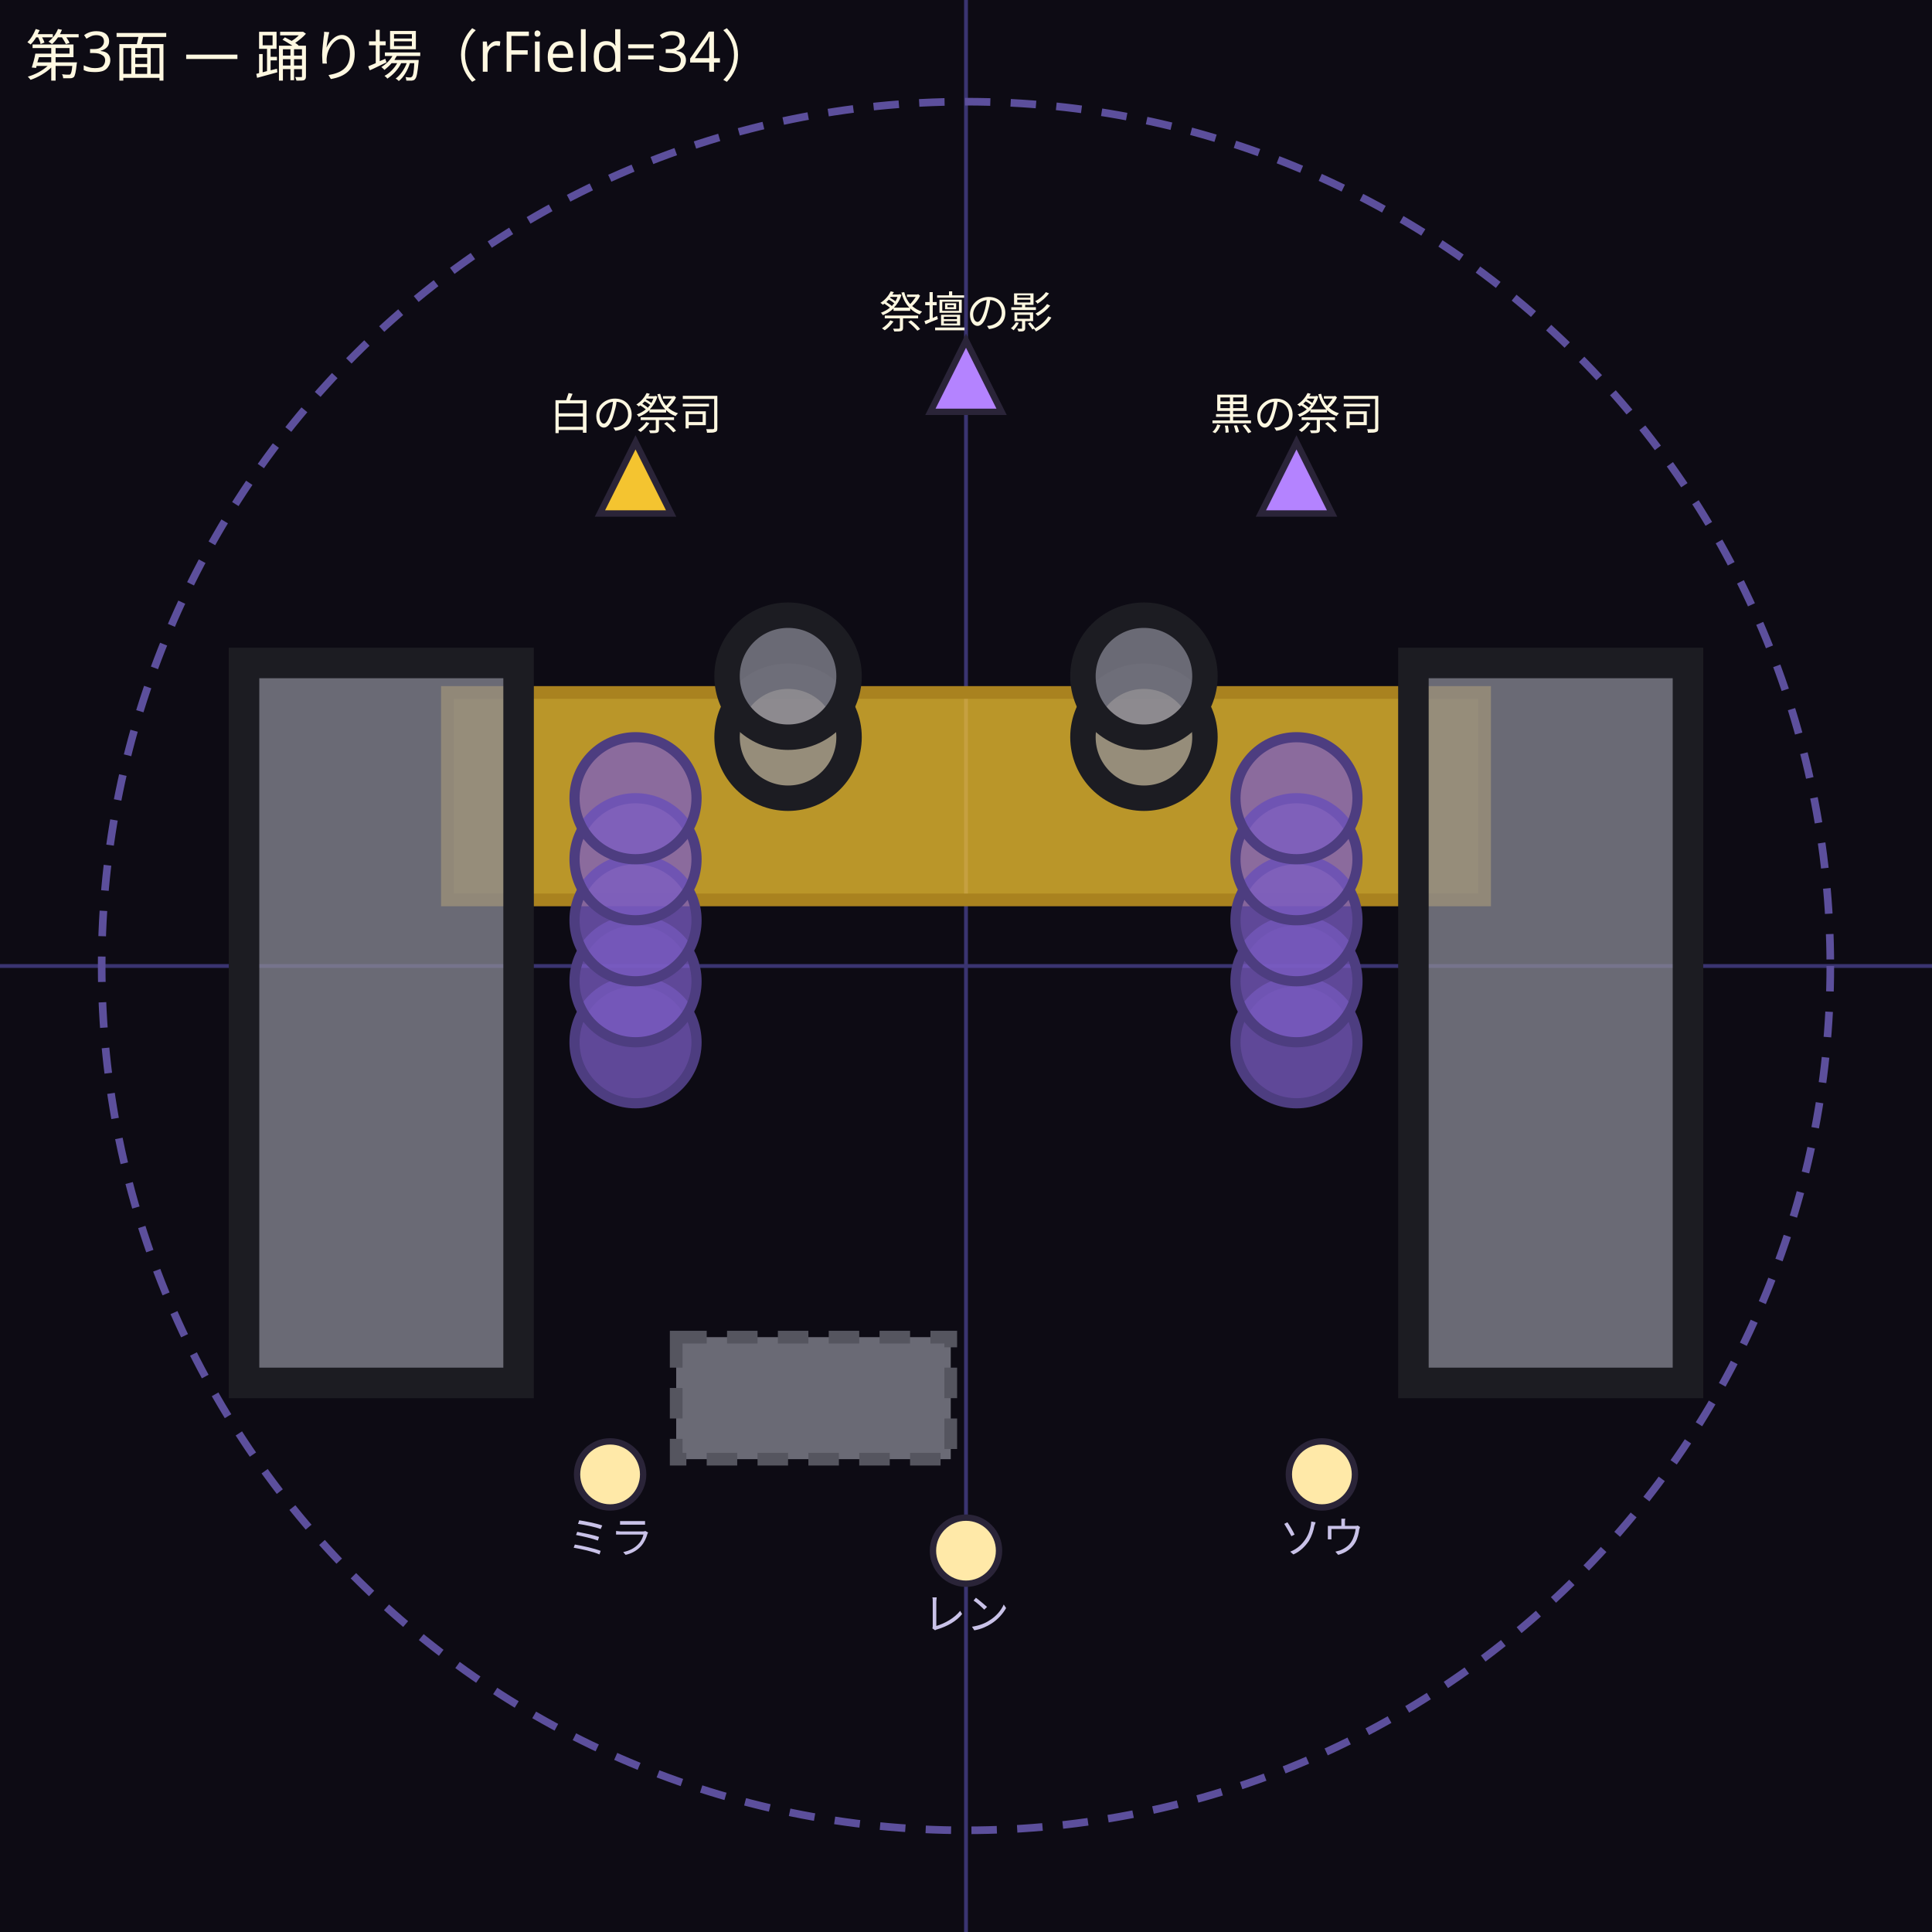
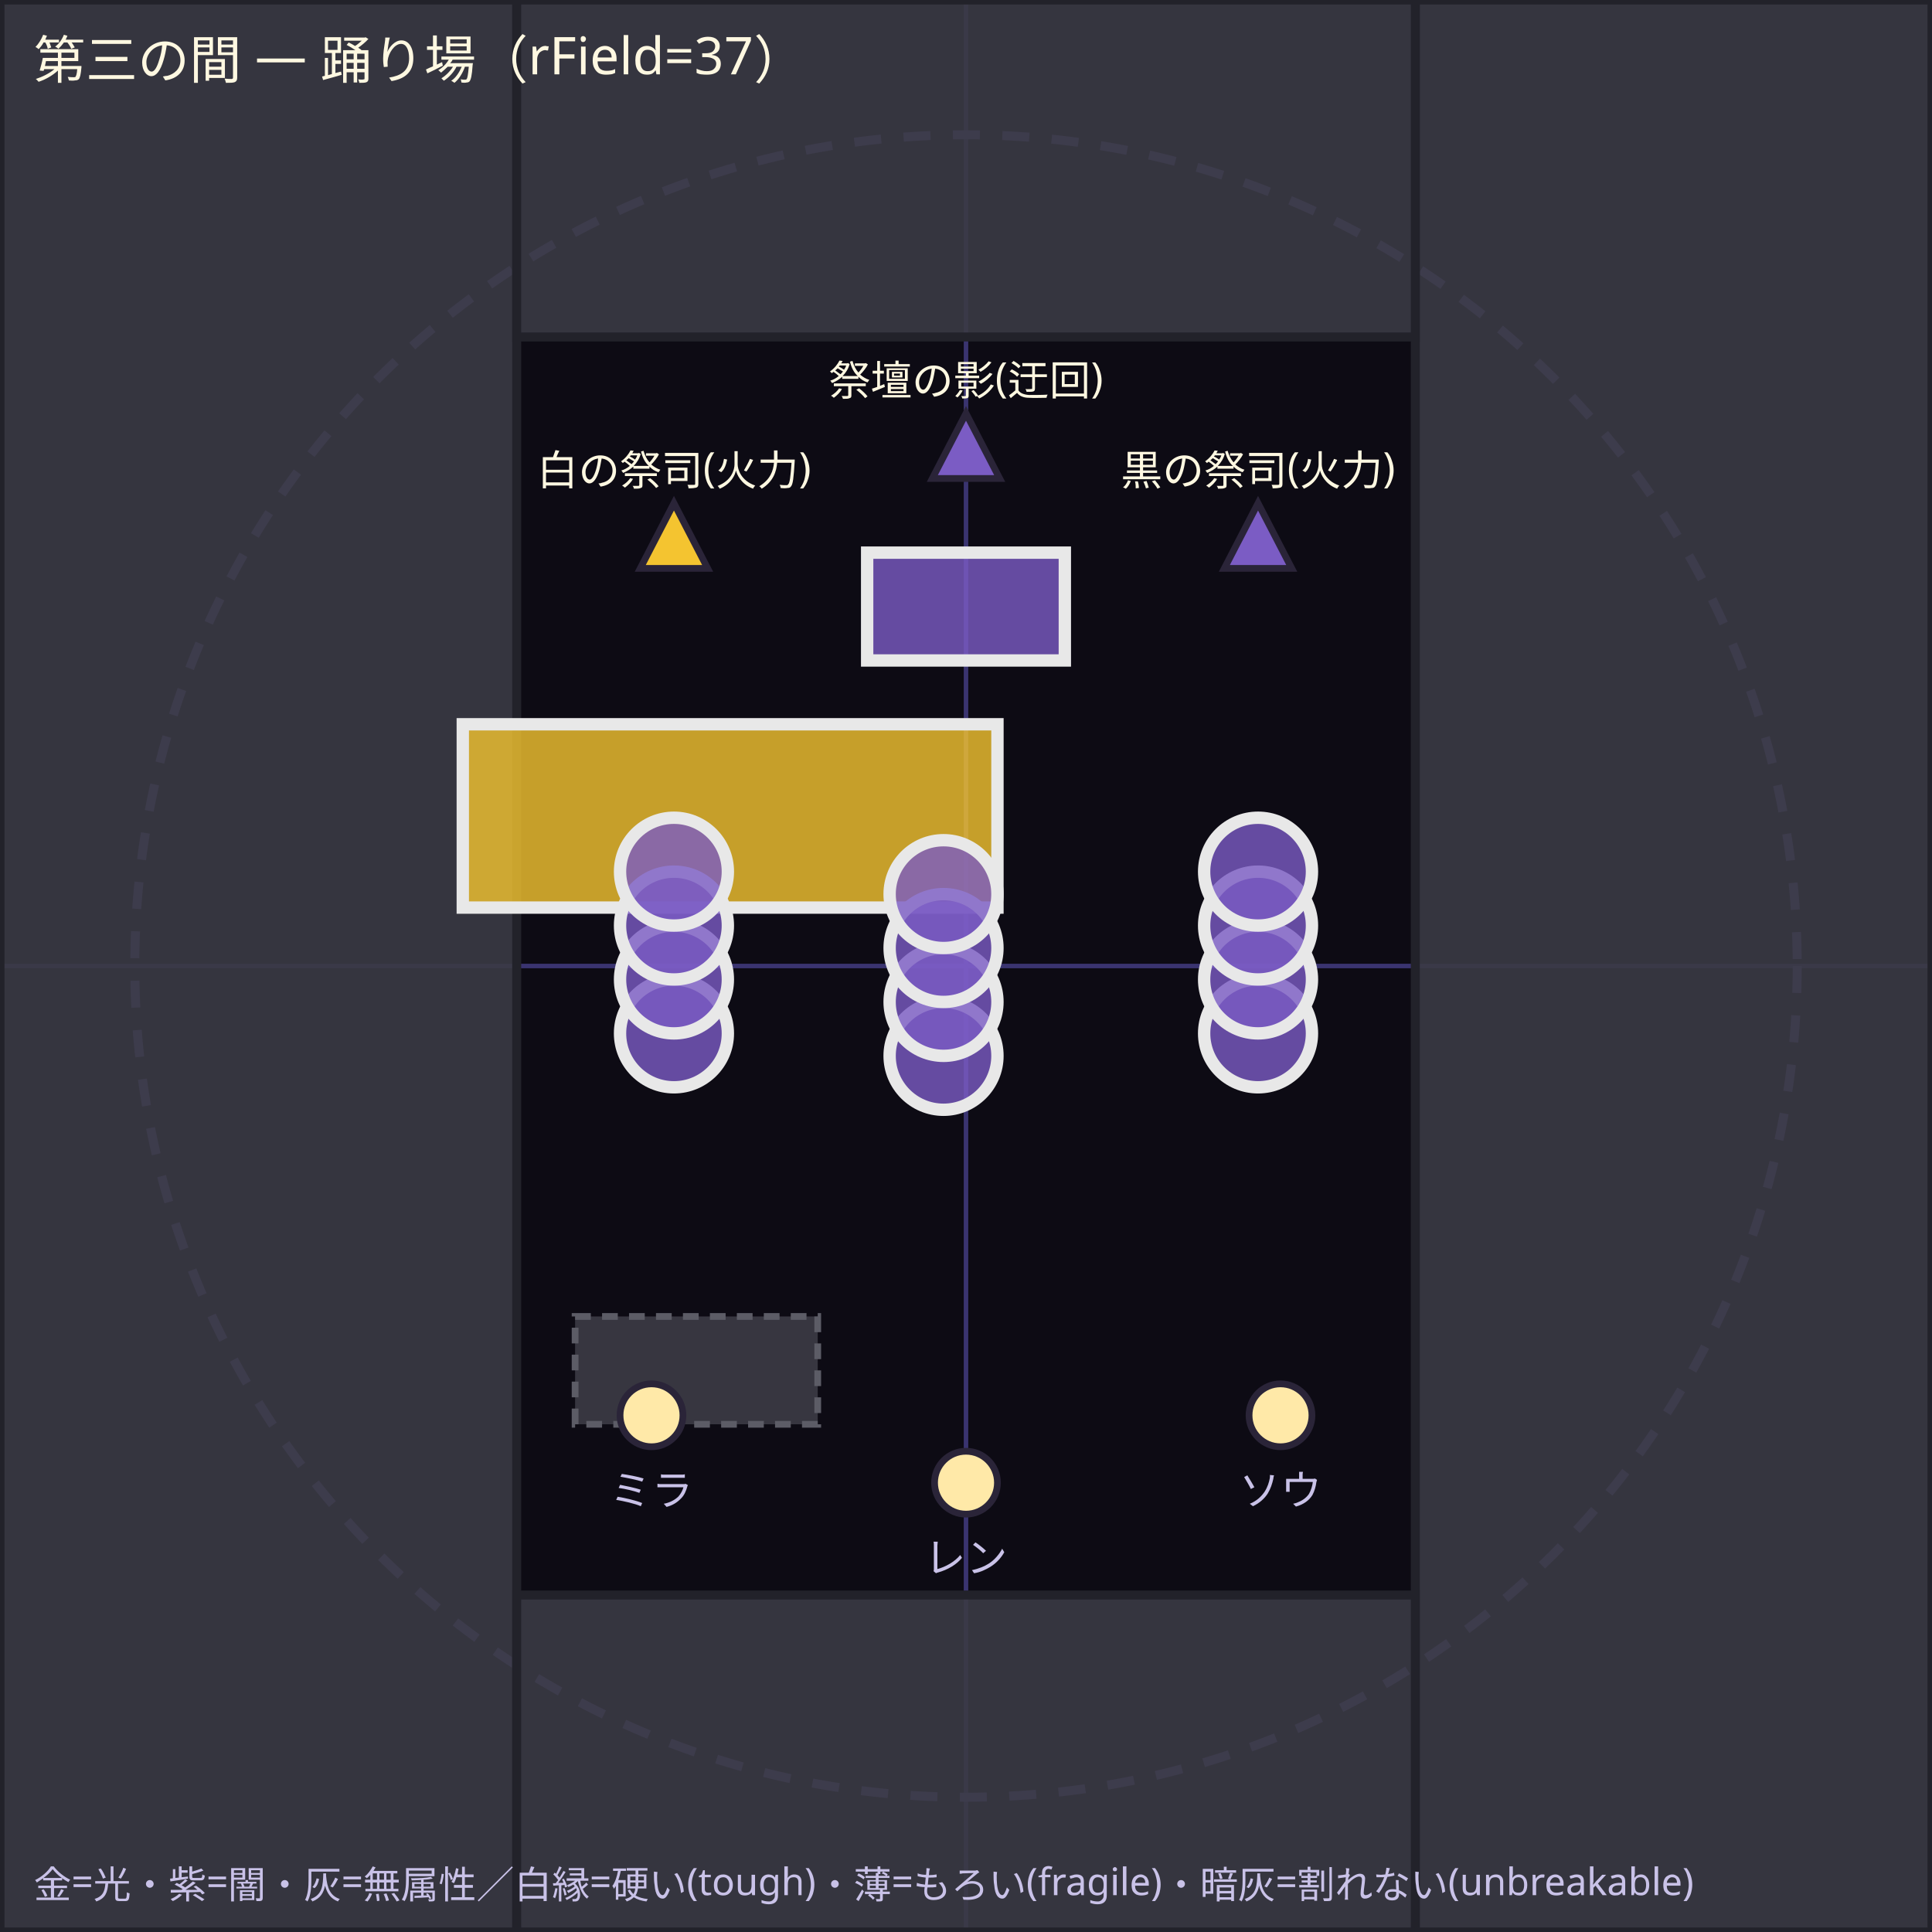
- <svg xmlns="http://www.w3.org/2000/svg" viewBox="-38 -38 76 76" font-family="sans-serif">
-   <rect x="-38" y="-38" width="76" height="76" fill="#0d0b14" />
-   <line x1="-38" y1="0" x2="38" y2="0" stroke="#3a3470" stroke-width="0.15" />
-   <line x1="0" y1="-38" x2="0" y2="38" stroke="#3a3470" stroke-width="0.15" />
-   <circle cx="0" cy="0" r="34" fill="none" stroke="#5c4f9c" stroke-width="0.3" stroke-dasharray="1,0.8" />
-   <rect x="-20.4" y="-10.76" width="40.8" height="8.16" fill="#f4c430" fill-opacity="0.75" stroke="#a9821f" stroke-width="0.5" />
-   <circle cx="-13" cy="3" r="2.4" fill="#7b5cc4" fill-opacity="0.75" stroke="#4d3d80" stroke-width="0.4" />
-   <circle cx="-13" cy="0.6" r="2.4" fill="#7b5cc4" fill-opacity="0.75" stroke="#4d3d80" stroke-width="0.4" />
-   <circle cx="-13" cy="-1.8" r="2.4" fill="#7b5cc4" fill-opacity="0.75" stroke="#4d3d80" stroke-width="0.4" />
-   <circle cx="-13" cy="-4.2" r="2.4" fill="#7b5cc4" fill-opacity="0.75" stroke="#4d3d80" stroke-width="0.4" />
-   <circle cx="-13" cy="-6.6" r="2.4" fill="#7b5cc4" fill-opacity="0.75" stroke="#4d3d80" stroke-width="0.4" />
-   <circle cx="13" cy="3" r="2.4" fill="#7b5cc4" fill-opacity="0.75" stroke="#4d3d80" stroke-width="0.4" />
-   <circle cx="13" cy="0.6" r="2.4" fill="#7b5cc4" fill-opacity="0.75" stroke="#4d3d80" stroke-width="0.4" />
-   <circle cx="13" cy="-1.8" r="2.4" fill="#7b5cc4" fill-opacity="0.75" stroke="#4d3d80" stroke-width="0.4" />
-   <circle cx="13" cy="-4.2" r="2.4" fill="#7b5cc4" fill-opacity="0.75" stroke="#4d3d80" stroke-width="0.4" />
-   <circle cx="13" cy="-6.6" r="2.4" fill="#7b5cc4" fill-opacity="0.75" stroke="#4d3d80" stroke-width="0.4" />
-   <circle cx="-7" cy="-9" r="2.4" fill="#8a8a96" fill-opacity="0.75" stroke="#1c1c22" stroke-width="1" />
-   <circle cx="-7" cy="-11.4" r="2.4" fill="#8a8a96" fill-opacity="0.75" stroke="#1c1c22" stroke-width="1" />
-   <circle cx="7" cy="-9" r="2.4" fill="#8a8a96" fill-opacity="0.75" stroke="#1c1c22" stroke-width="1" />
-   <circle cx="7" cy="-11.4" r="2.4" fill="#8a8a96" fill-opacity="0.75" stroke="#1c1c22" stroke-width="1" />
-   <rect x="-11.4" y="14.6" width="10.8" height="4.8" fill="#8a8a96" fill-opacity="0.75" stroke="#55555f" stroke-width="0.5" stroke-dasharray="1.2,0.8" />
-   <rect x="17.6" y="-11.92" width="10.8" height="28.32" fill="#8a8a96" fill-opacity="0.75" stroke="#1c1c22" stroke-width="1.2" />
-   <rect x="-28.4" y="-11.92" width="10.8" height="28.32" fill="#8a8a96" fill-opacity="0.75" stroke="#1c1c22" stroke-width="1.2" />
+ <svg xmlns="http://www.w3.org/2000/svg" viewBox="-43 -43 86 86" font-family="sans-serif">
+   <rect x="-43" y="-43" width="86" height="86" fill="#0d0b14" />
+   <line x1="-43" y1="0" x2="43" y2="0" stroke="#3a3470" stroke-width="0.2" />
+   <line x1="0" y1="-43" x2="0" y2="43" stroke="#3a3470" stroke-width="0.2" />
+   <circle cx="0" cy="0" r="37" fill="none" stroke="#5c4f9c" stroke-width="0.4" stroke-dasharray="1.2,1" />
+   <rect x="-43" y="-43" width="23" height="86" fill="#3a3a44" fill-opacity="0.9" stroke="#22222a" stroke-width="0.4" />
+   <rect x="20" y="-43" width="23" height="86" fill="#3a3a44" fill-opacity="0.9" stroke="#22222a" stroke-width="0.4" />
+   <rect x="-20" y="-43" width="40" height="15" fill="#3a3a44" fill-opacity="0.9" stroke="#22222a" stroke-width="0.4" />
+   <rect x="-20" y="28" width="40" height="15" fill="#3a3a44" fill-opacity="0.9" stroke="#22222a" stroke-width="0.4" />
+   <rect x="-22.4" y="-10.76" width="23.8" height="8.16" fill="#f4c430" fill-opacity="0.8" stroke="#e8e8e8" stroke-width="0.55" />
+   <circle cx="-1" cy="4" r="2.4" fill="#7b5cc4" fill-opacity="0.8" stroke="#e8e8e8" stroke-width="0.55" />
+   <circle cx="-1" cy="1.6" r="2.4" fill="#7b5cc4" fill-opacity="0.8" stroke="#e8e8e8" stroke-width="0.55" />
+   <circle cx="-1" cy="-0.8" r="2.4" fill="#7b5cc4" fill-opacity="0.8" stroke="#e8e8e8" stroke-width="0.55" />
+   <circle cx="-1" cy="-3.2" r="2.4" fill="#7b5cc4" fill-opacity="0.8" stroke="#e8e8e8" stroke-width="0.55" />
+   <circle cx="-13" cy="3" r="2.4" fill="#7b5cc4" fill-opacity="0.8" stroke="#e8e8e8" stroke-width="0.55" />
+   <circle cx="-13" cy="0.6" r="2.4" fill="#7b5cc4" fill-opacity="0.8" stroke="#e8e8e8" stroke-width="0.55" />
+   <circle cx="-13" cy="-1.8" r="2.4" fill="#7b5cc4" fill-opacity="0.8" stroke="#e8e8e8" stroke-width="0.55" />
+   <circle cx="-13" cy="-4.2" r="2.4" fill="#7b5cc4" fill-opacity="0.8" stroke="#e8e8e8" stroke-width="0.55" />
+   <circle cx="13" cy="3" r="2.4" fill="#7b5cc4" fill-opacity="0.8" stroke="#e8e8e8" stroke-width="0.55" />
+   <circle cx="13" cy="0.6" r="2.4" fill="#7b5cc4" fill-opacity="0.8" stroke="#e8e8e8" stroke-width="0.55" />
+   <circle cx="13" cy="-1.8" r="2.4" fill="#7b5cc4" fill-opacity="0.8" stroke="#e8e8e8" stroke-width="0.55" />
+   <circle cx="13" cy="-4.2" r="2.4" fill="#7b5cc4" fill-opacity="0.8" stroke="#e8e8e8" stroke-width="0.55" />
+   <rect x="-4.4" y="-18.4" width="8.8" height="4.8" fill="#7b5cc4" fill-opacity="0.8" stroke="#e8e8e8" stroke-width="0.55" />
+   <rect x="-17.4" y="15.6" width="10.8" height="4.8" fill="#9a9aa8" fill-opacity="0.3" stroke="#5c5c66" stroke-width="0.3" stroke-dasharray="0.7,0.5" />
  <g>
-     <circle cx="-14" cy="20" r="1.3" fill="#ffe9a8" stroke="#2a2438" stroke-width="0.25" />
-     <text x="-14" y="23.1" font-size="1.7" fill="#c9c2e8" text-anchor="middle" font-family="sans-serif">ミラ</text>
+     <circle cx="-14" cy="20" r="1.4" fill="#ffe9a8" stroke="#2a2438" stroke-width="0.3" />
+     <text x="-14" y="24" font-size="1.85" fill="#c9c2e8" text-anchor="middle">ミラ</text>
  </g>
  <g>
-     <circle cx="0" cy="23" r="1.3" fill="#ffe9a8" stroke="#2a2438" stroke-width="0.25" />
-     <text x="0" y="26.1" font-size="1.7" fill="#c9c2e8" text-anchor="middle" font-family="sans-serif">レン</text>
+     <circle cx="0" cy="23" r="1.4" fill="#ffe9a8" stroke="#2a2438" stroke-width="0.3" />
+     <text x="0" y="27" font-size="1.85" fill="#c9c2e8" text-anchor="middle">レン</text>
  </g>
  <g>
-     <circle cx="14" cy="20" r="1.3" fill="#ffe9a8" stroke="#2a2438" stroke-width="0.25" />
-     <text x="14" y="23.1" font-size="1.7" fill="#c9c2e8" text-anchor="middle" font-family="sans-serif">ソウ</text>
+     <circle cx="14" cy="20" r="1.4" fill="#ffe9a8" stroke="#2a2438" stroke-width="0.3" />
+     <text x="14" y="24" font-size="1.85" fill="#c9c2e8" text-anchor="middle">ソウ</text>
  </g>
  <g>
-     <polygon points="-13,-20.6 -14.4,-17.8 -11.6,-17.8" fill="#f4c430" stroke="#2a2438" stroke-width="0.25" />
-     <text x="-13" y="-21.1" font-size="1.7" fill="#fff8e1" text-anchor="middle" font-family="sans-serif">白の祭司</text>
+     <polygon points="-13,-20.6 -14.5,-17.7 -11.5,-17.7" fill="#f4c430" stroke="#2a2438" stroke-width="0.3" />
+     <text x="-13" y="-21.4" font-size="1.85" fill="#fff8e1" text-anchor="middle">白の祭司(火力)</text>
  </g>
  <g>
-     <polygon points="13,-20.6 11.6,-17.8 14.4,-17.8" fill="#b483ff" stroke="#2a2438" stroke-width="0.25" />
-     <text x="13" y="-21.1" font-size="1.7" fill="#fff8e1" text-anchor="middle" font-family="sans-serif">黒の祭司</text>
+     <polygon points="13,-20.6 11.5,-17.7 14.5,-17.7" fill="#7b5cc4" stroke="#2a2438" stroke-width="0.3" />
+     <text x="13" y="-21.4" font-size="1.85" fill="#fff8e1" text-anchor="middle">黒の祭司(火力)</text>
  </g>
  <g>
-     <polygon points="0,-24.6 -1.4,-21.8 1.4,-21.8" fill="#b483ff" stroke="#2a2438" stroke-width="0.25" />
-     <text x="0" y="-25.1" font-size="1.7" fill="#fff8e1" text-anchor="middle" font-family="sans-serif">祭壇の影</text>
+     <polygon points="0,-24.6 -1.5,-21.7 1.5,-21.7" fill="#7b5cc4" stroke="#2a2438" stroke-width="0.3" />
+     <text x="0" y="-25.4" font-size="1.85" fill="#fff8e1" text-anchor="middle">祭壇の影(迂回)</text>
  </g>
-   <text x="-37" y="-35" font-size="2.2" fill="#fff8e1">第3面 ― 踊り場（rField=34）</text>
+   <text x="-41.5" y="-39.5" font-size="2.312" fill="#fff8e1">第三の間 ― 踊り場（rField=37）</text>
+   <text x="-41.5" y="41.5" font-size="1.682" fill="#c9c2e8">金=光・紫=闇・灰=無属性／白縁=硬い(tough)・薄=もろい(fragile)・暗灰=割れない(unbreakable)</text>
</svg>
